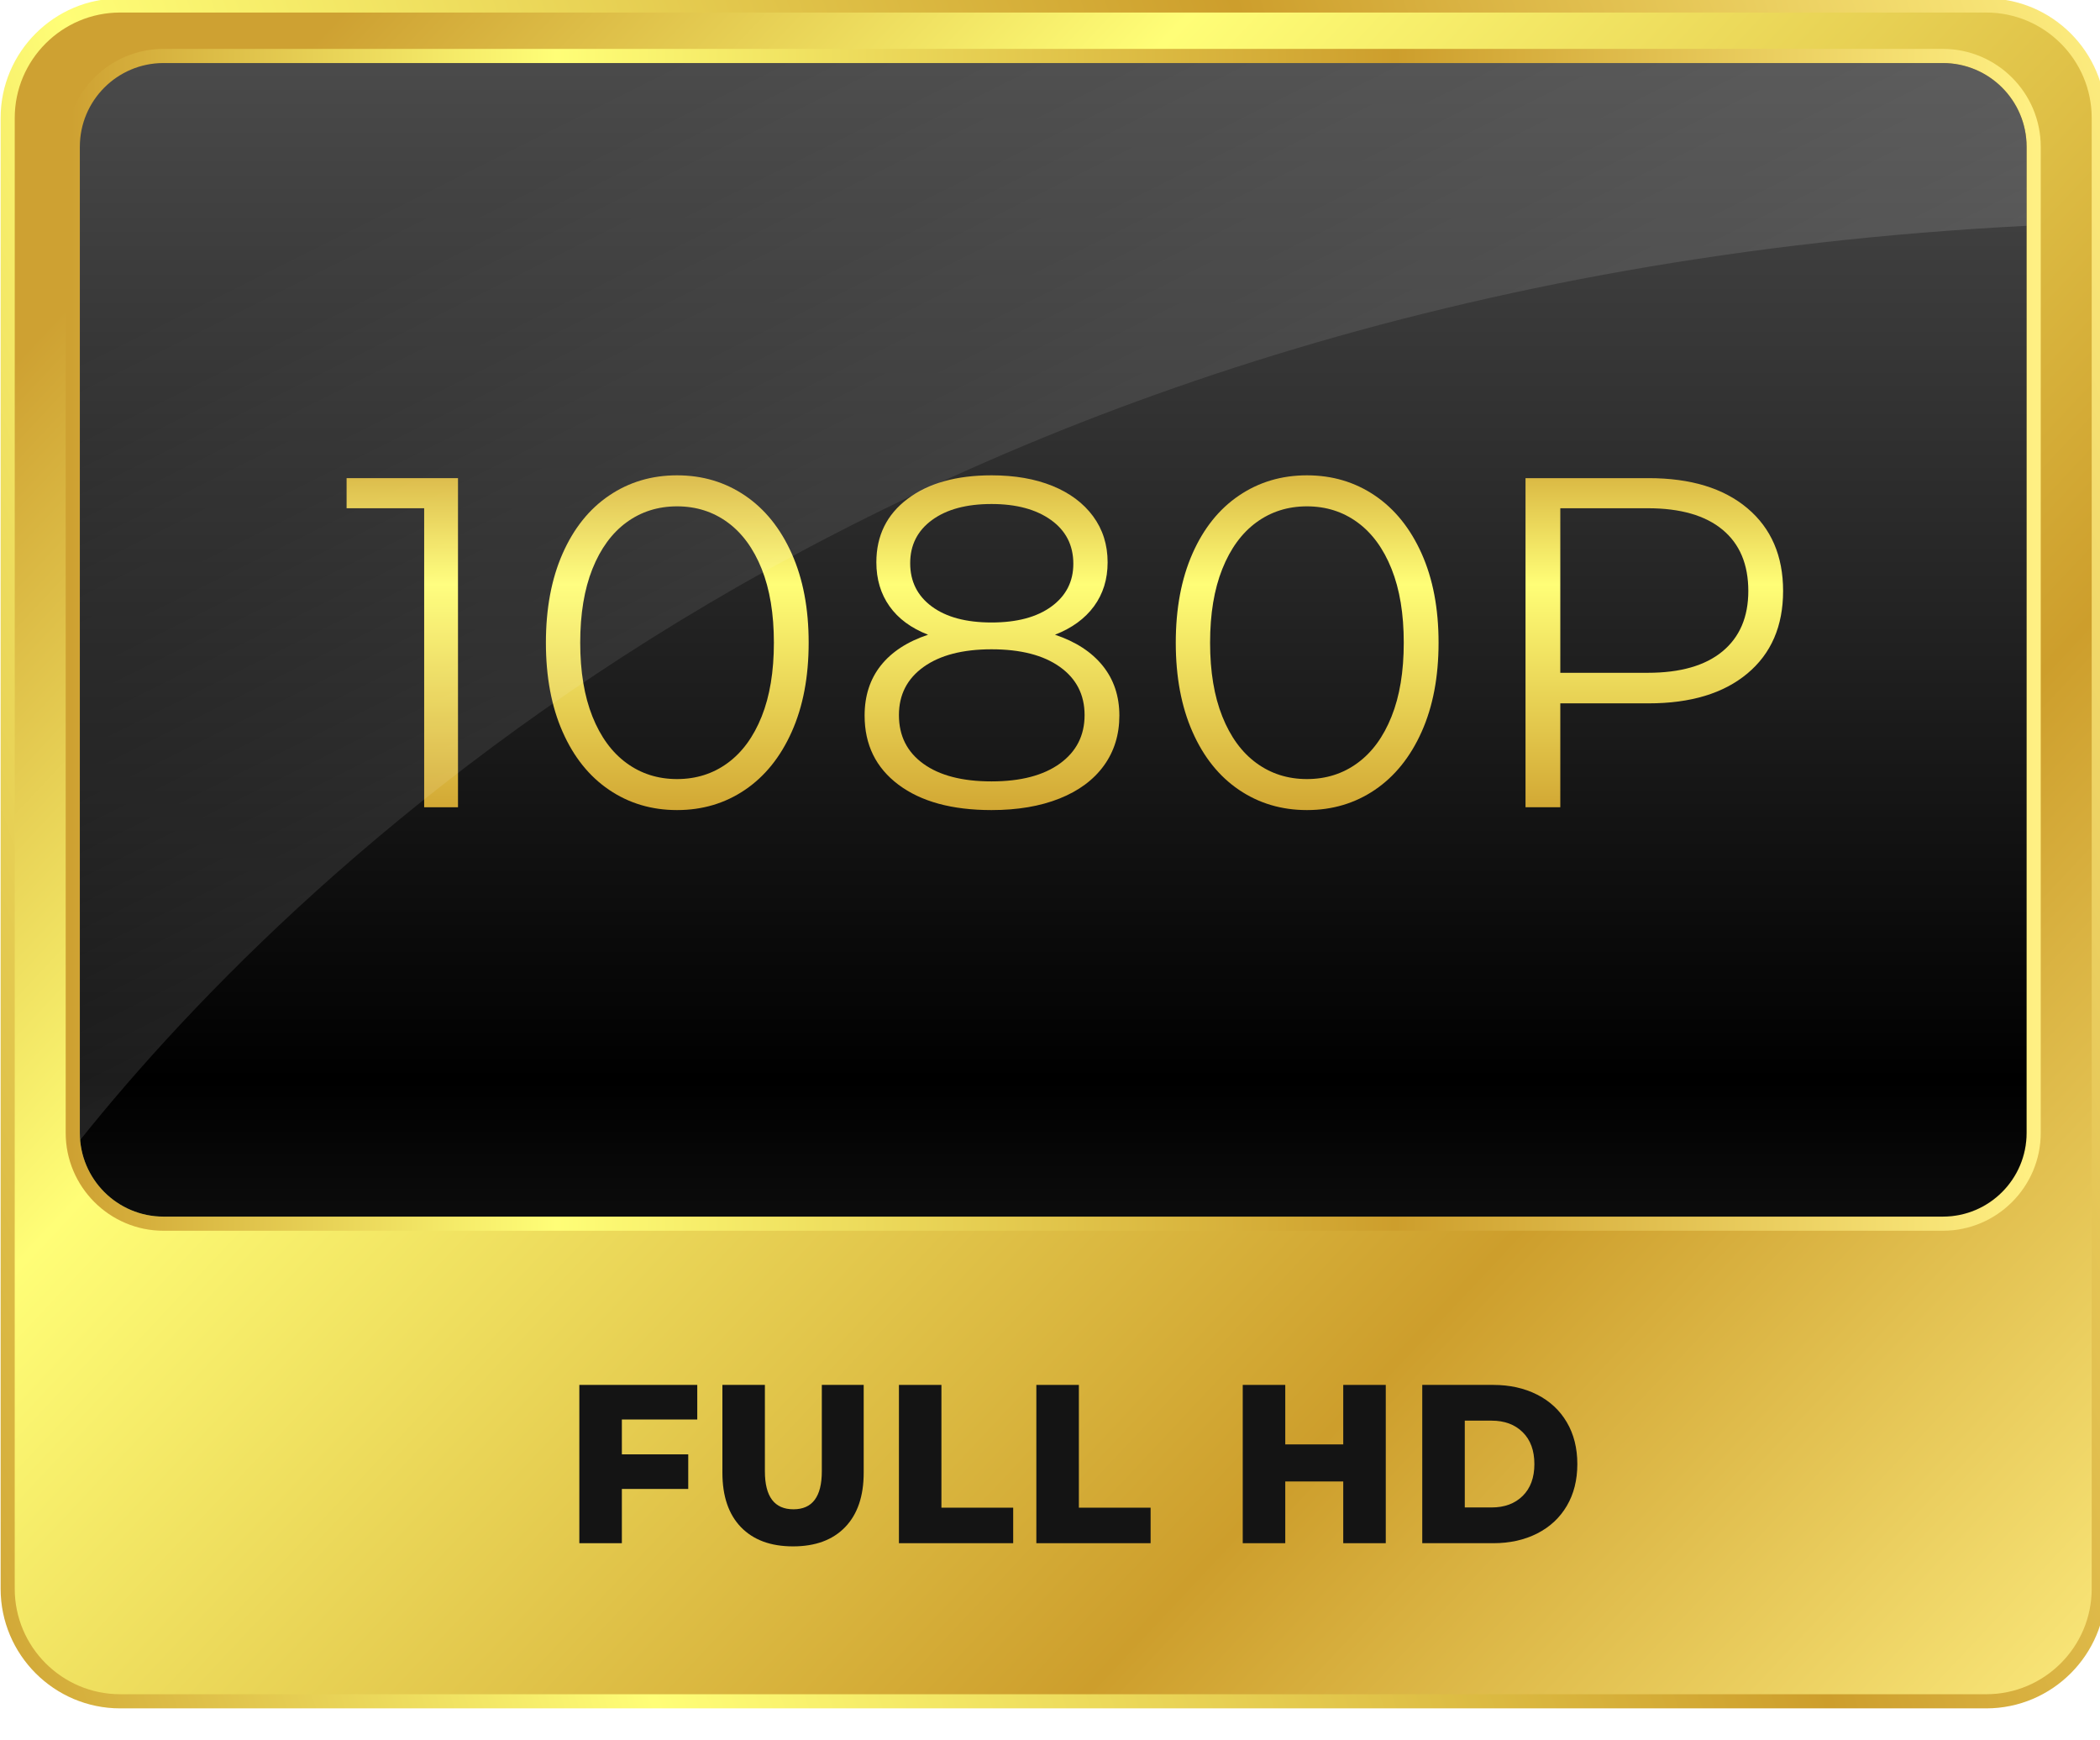
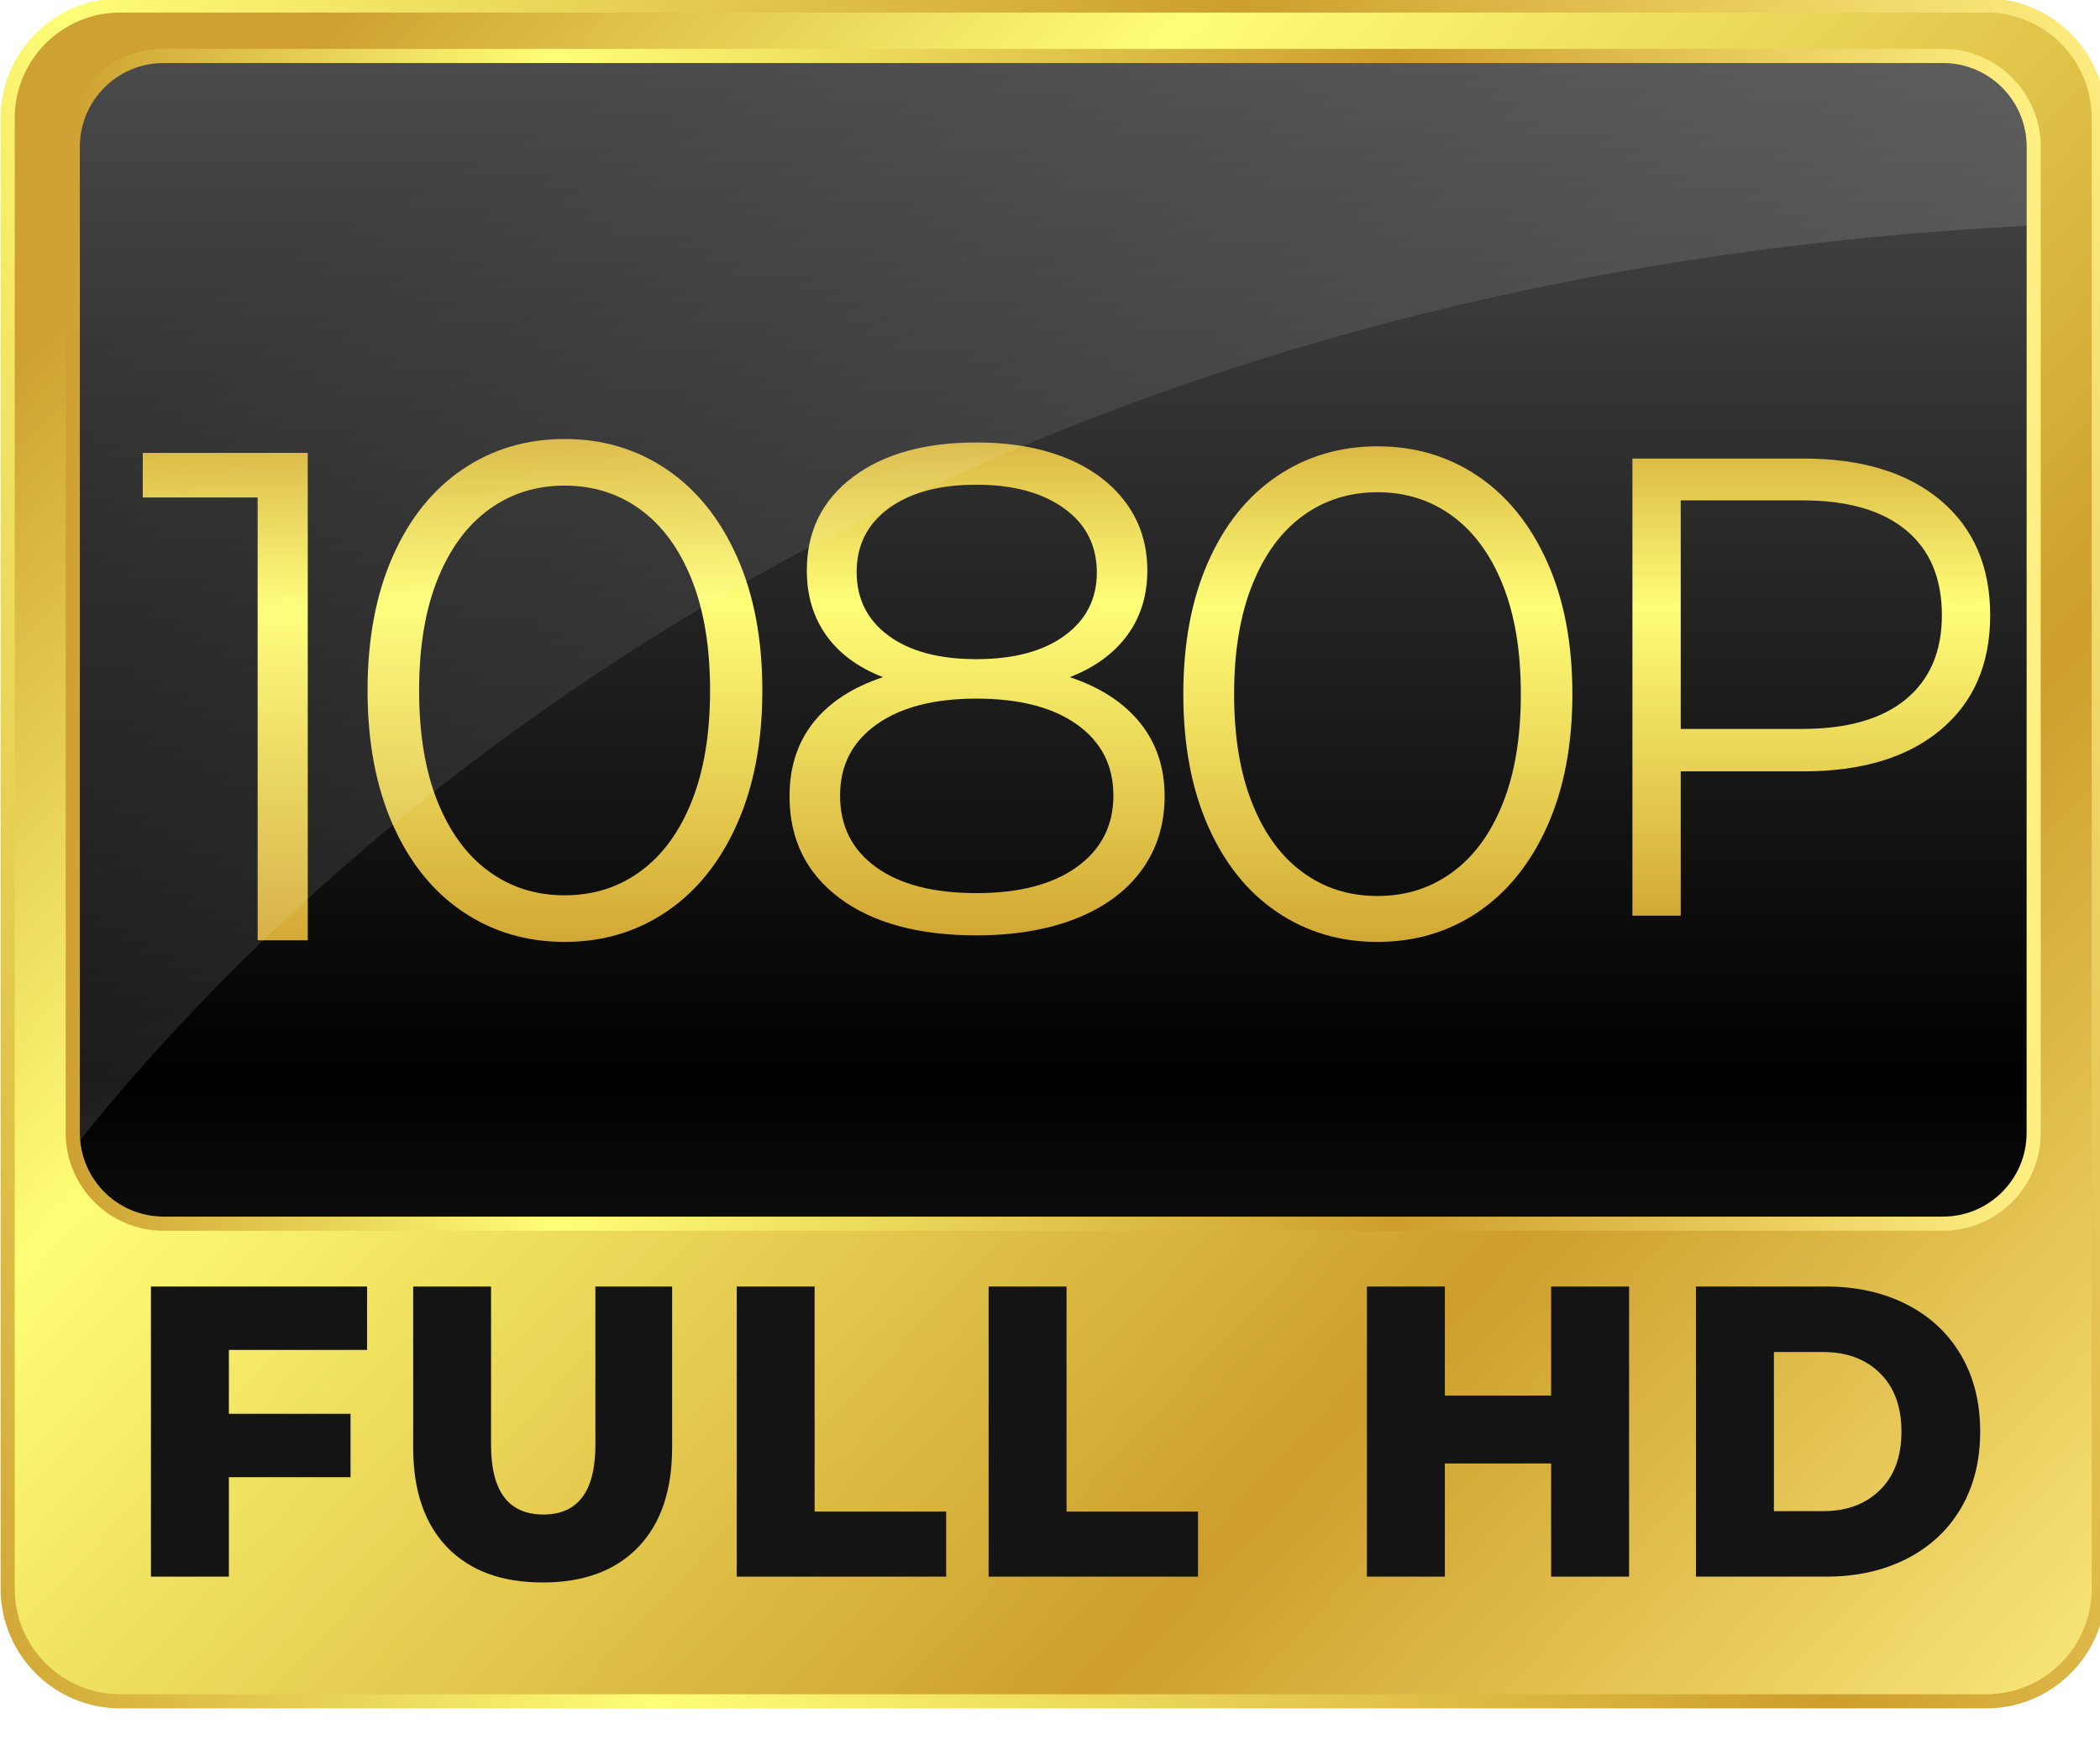
<svg xmlns="http://www.w3.org/2000/svg" version="1.2" viewBox="0 0 640 530" width="640" height="530">
  <defs>
-     <linearGradient id="g1" x2="1" gradientUnits="userSpaceOnUse" gradientTransform="matrix(562.646,528.199,-428.269,456.199,302.81,-212.044)">
+     <linearGradient id="g1" x2="1" gradientUnits="userSpaceOnUse" gradientTransform="matrix(562.646,528.199,-524.6,558.812,302.81,-212.044)">
      <stop offset="0" stop-color="#cea132" />
      <stop offset=".247" stop-color="#fffe77" />
      <stop offset=".674" stop-color="#cd9e2c" />
      <stop offset="1" stop-color="#fff083" />
    </linearGradient>
-     <linearGradient id="g2" x2="1" gradientUnits="userSpaceOnUse" gradientTransform="matrix(733.989,-267.15,216.949,596.063,-154.49,95.567)">
+     <linearGradient id="g2" x2="1" gradientUnits="userSpaceOnUse" gradientTransform="matrix(733.989,-267.15,241.843,664.459,-154.49,95.567)">
      <stop offset="0" stop-color="#cea132" />
      <stop offset=".247" stop-color="#fffe77" />
      <stop offset=".674" stop-color="#cd9e2c" />
      <stop offset="1" stop-color="#fff083" />
    </linearGradient>
-     <linearGradient id="g3" x2="1" gradientUnits="userSpaceOnUse" gradientTransform="matrix(0,-818.44,484.874,0,216.859,527.161)">
+     <linearGradient id="g3" x2="1" gradientUnits="userSpaceOnUse" gradientTransform="matrix(0,-818.44,1381.492,0,216.859,527.161)">
      <stop offset="0" stop-color="#cea132" />
      <stop offset=".247" stop-color="#fffe77" />
      <stop offset=".674" stop-color="#cd9e2c" />
      <stop offset="1" stop-color="#fff083" />
    </linearGradient>
-     <linearGradient id="g4" x2="1" gradientUnits="userSpaceOnUse" gradientTransform="matrix(601.917,0,0,360.106,20.019,14.903)">
+     <linearGradient id="g4" x2="1" gradientUnits="userSpaceOnUse" gradientTransform="matrix(601.917,0,0,360.108,20.019,14.903)">
      <stop offset="0" stop-color="#cea132" />
      <stop offset=".247" stop-color="#fffe77" />
      <stop offset=".674" stop-color="#cd9e2c" />
      <stop offset="1" stop-color="#fff083" />
    </linearGradient>
-     <linearGradient id="g5" x2="1" gradientUnits="userSpaceOnUse" gradientTransform="matrix(0,-818.44,484.874,0,216.859,527.161)">
+     <linearGradient id="g5" x2="1" gradientUnits="userSpaceOnUse" gradientTransform="matrix(0,-818.44,1381.492,0,216.859,527.161)">
      <stop offset="0" stop-color="#3b3b3b" />
      <stop offset=".246" stop-color="#000000" />
      <stop offset=".51" stop-color="#363636" />
      <stop offset=".748" stop-color="#646464" />
      <stop offset="1" stop-color="#101010" />
    </linearGradient>
-     <linearGradient id="g6" x2="1" gradientUnits="userSpaceOnUse" gradientTransform="matrix(0,179.164,-529.165,0,270.697,133.715)">
+     <linearGradient id="g6" x2="1" gradientUnits="userSpaceOnUse" gradientTransform="matrix(0,265.334,-89.829,0,287.971,120.266)">
      <stop offset="0" stop-color="#cea132" />
      <stop offset=".247" stop-color="#fffe77" />
      <stop offset=".674" stop-color="#cd9e2c" />
      <stop offset="1" stop-color="#fff083" />
    </linearGradient>
-     <linearGradient id="g7" x2="1" gradientUnits="userSpaceOnUse" gradientTransform="matrix(0,179.163,-228.201,0,271.371,133.716)">
+     <linearGradient id="g7" x2="1" gradientUnits="userSpaceOnUse" gradientTransform="matrix(0,269.165,-211.321,0,269.768,117.063)">
      <stop offset="0" stop-color="#cea132" />
      <stop offset=".247" stop-color="#fffe77" />
      <stop offset=".674" stop-color="#cd9e2c" />
      <stop offset="1" stop-color="#fff083" />
    </linearGradient>
-     <linearGradient id="g8" x2="1" gradientUnits="userSpaceOnUse" gradientTransform="matrix(0,179.163,-235.359,0,369.318,133.716)">
+     <linearGradient id="g8" x2="1" gradientUnits="userSpaceOnUse" gradientTransform="matrix(0,263.79,-200.79,0,396.418,118.457)">
      <stop offset="0" stop-color="#cea132" />
      <stop offset=".247" stop-color="#fffe77" />
      <stop offset=".674" stop-color="#cd9e2c" />
      <stop offset="1" stop-color="#fff083" />
    </linearGradient>
-     <linearGradient id="g9" x2="1" gradientUnits="userSpaceOnUse" gradientTransform="matrix(0,179.163,-228.201,0,463.335,133.716)">
+     <linearGradient id="g9" x2="1" gradientUnits="userSpaceOnUse" gradientTransform="matrix(0,265.255,-208.277,0,516.09,119.532)">
      <stop offset="0" stop-color="#cea132" />
      <stop offset=".247" stop-color="#fffe77" />
      <stop offset=".674" stop-color="#cd9e2c" />
      <stop offset="1" stop-color="#fff083" />
    </linearGradient>
-     <linearGradient id="g10" x2="1" gradientUnits="userSpaceOnUse" gradientTransform="matrix(0,179.164,-228.858,0,568.219,133.715)">
+     <linearGradient id="g10" x2="1" gradientUnits="userSpaceOnUse" gradientTransform="matrix(0,248.836,-194.791,0,640.97,123.092)">
      <stop offset="0" stop-color="#cea132" />
      <stop offset=".247" stop-color="#fffe77" />
      <stop offset=".674" stop-color="#cd9e2c" />
      <stop offset="1" stop-color="#fff083" />
    </linearGradient>
-     <linearGradient id="g11" x2="1" gradientUnits="userSpaceOnUse" gradientTransform="matrix(555.385,1154.045,-638.255,307.16,369.803,-67.882)">
+     <linearGradient id="g11" x2="1" gradientUnits="userSpaceOnUse" gradientTransform="matrix(555.385,1154.045,-2628.236,1264.838,369.803,-67.882)">
      <stop offset="0" stop-color="#000000" />
      <stop offset="1" stop-color="#b3b3b3" />
    </linearGradient>
  </defs>
  <style>
		.s0 { fill: url(#g1) } 
		.s1 { fill: url(#g2) } 
		.s2 { fill: url(#g3) } 
		.s3 { fill: url(#g4) } 
		.s4 { fill: url(#g5) } 
		.s5 { fill: url(#g6) } 
		.s6 { fill: url(#g7) } 
		.s7 { fill: url(#g8) } 
		.s8 { fill: url(#g9) } 
		.s9 { fill: url(#g10) } 
		.s10 { fill: #141414 } 
		.s11 { mix-blend-mode: screen;fill: url(#g11) } 
	</style>
  <g id="&lt;Group&gt;">
    <g id="&lt;Group&gt;">
      <path id="&lt;Path&gt;" class="s0" d="m605.33 518.38h-568.7c-18.94 0-34.29-15.35-34.29-34.29v-448.14c0-18.93 15.35-34.28 34.28-34.28h568.71c18.94 0 34.29 15.35 34.29 34.28v448.14c0 18.94-15.35 34.29-34.29 34.29z" />
      <path id="&lt;Compound Path&gt;" class="s1" d="m605.33 520.54h-568.71c-20.09 0-36.43-16.35-36.43-36.45v-448.14c0-20.09 16.34-36.44 36.43-36.44h568.71c20.09 0 36.44 16.35 36.44 36.44v448.14c0 20.1-16.35 36.45-36.44 36.45zm-568.71-516.72c-17.71 0-32.13 14.41-32.13 32.13v448.14c0 17.72 14.42 32.14 32.13 32.14h568.71c17.72 0 32.14-14.42 32.14-32.14v-448.14c0-17.72-14.42-32.13-32.14-32.13z" />
    </g>
    <g id="&lt;Group&gt;">
      <path id="&lt;Path&gt;" class="s2" d="m592.11 370.7h-542.27c-14.09 0-25.51-11.42-25.51-25.51v-300.46c0-14.1 11.42-25.52 25.51-25.52h542.27c14.09 0 25.52 11.42 25.52 25.52v300.46c0 14.09-11.43 25.51-25.52 25.51z" />
      <path id="&lt;Compound Path&gt;" class="s3" d="m592.11 14.9h-542.27c-16.44 0-29.82 13.38-29.82 29.83v300.46c0 16.44 13.38 29.82 29.82 29.82h542.27c16.45 0 29.83-13.38 29.83-29.82v-300.46c0-16.45-13.38-29.83-29.83-29.83zm0 4.31c14.1 0 25.52 11.42 25.52 25.52v300.46c0 14.09-11.42 25.51-25.52 25.51h-542.27c-14.09 0-25.51-11.42-25.51-25.51v-300.46c0-14.1 11.42-25.52 25.51-25.52z" />
    </g>
    <path id="&lt;Path&gt;" class="s4" d="m592.11 370.7h-542.27c-14.09 0-25.51-11.42-25.51-25.51v-300.46c0-14.1 11.42-25.52 25.51-25.52h542.27c14.09 0 25.52 11.42 25.52 25.52v300.46c0 14.09-11.43 25.51-25.52 25.51z" />
    <g id="&lt;Group&gt;">
-       <path id="&lt;Compound Path&gt;" class="s5" d="m139.58 145.69v100.28h-10.31v-91.11h-23.64v-9.17z" />
-       <path id="&lt;Compound Path&gt;" class="s6" d="m185.64 240.67q-9.1-6.16-14.18-17.69-5.09-11.53-5.09-27.15 0-15.61 5.09-27.15 5.08-11.53 14.18-17.69 9.09-6.16 20.7-6.16 11.6 0 20.7 6.16 9.1 6.16 14.25 17.69 5.16 11.54 5.16 27.15 0 15.62-5.16 27.15-5.15 11.53-14.25 17.69-9.1 6.16-20.7 6.16-11.61 0-20.7-6.16zm36.1-8.17q6.66-4.86 10.39-14.18 3.72-9.31 3.72-22.49 0-13.18-3.72-22.49-3.73-9.31-10.39-14.18-6.66-4.87-15.4-4.88-8.74 0.01-15.4 4.88-6.66 4.87-10.39 14.18-3.72 9.31-3.72 22.49 0 13.18 3.72 22.49 3.73 9.32 10.39 14.18 6.66 4.88 15.4 4.88 8.74 0 15.4-4.88z" />
-       <path id="&lt;Compound Path&gt;" class="s7" d="m336.06 202.85q5.08 6.3 5.08 15.19 0 8.73-4.72 15.25-4.73 6.52-13.54 10.03-8.81 3.51-20.7 3.51-18.05 0-28.37-7.74-10.31-7.73-10.31-21.05 0-9.03 4.94-15.26 4.94-6.23 14.4-9.38-7.74-3.01-11.75-8.67-4.01-5.66-4.01-13.4 0-12.17 9.53-19.34 9.52-7.16 25.57-7.16 10.6 0 18.55 3.22 7.95 3.23 12.39 9.24 4.44 6.02 4.44 14.04 0 7.74-4.15 13.4-4.16 5.66-11.89 8.67 9.45 3.15 14.54 9.45zm-13.04 29.8q7.52-5.45 7.52-14.76 0-9.31-7.52-14.68-7.52-5.37-20.84-5.37-13.18 0-20.7 5.37-7.52 5.37-7.52 14.68 0 9.46 7.45 14.83 7.44 5.37 20.77 5.37 13.32 0 20.84-5.44zm-39.04-47.85q6.59 4.87 18.2 4.87 11.6 0 18.26-4.87 6.67-4.87 6.67-13.04-0.01-8.45-6.81-13.32-6.81-4.87-18.12-4.87-11.46 0-18.12 4.87-6.67 4.87-6.67 13.18 0 8.31 6.59 13.18z" />
-       <path id="&lt;Compound Path&gt;" class="s8" d="m377.6 240.67q-9.1-6.16-14.18-17.69-5.09-11.53-5.09-27.15 0-15.61 5.09-27.15 5.08-11.53 14.18-17.69 9.1-6.16 20.7-6.16 11.61 0 20.71 6.16 9.09 6.16 14.25 17.69 5.16 11.54 5.16 27.15 0 15.62-5.16 27.15-5.16 11.53-14.25 17.69-9.1 6.16-20.71 6.16-11.6 0-20.7-6.16zm36.1-8.17q6.67-4.86 10.39-14.18 3.73-9.31 3.72-22.49 0.01-13.18-3.72-22.49-3.72-9.31-10.39-14.18-6.66-4.87-15.4-4.88-8.74 0.01-15.4 4.88-6.66 4.87-10.38 14.18-3.73 9.31-3.73 22.49 0 13.18 3.73 22.49 3.72 9.32 10.38 14.18 6.66 4.88 15.4 4.88 8.74 0 15.4-4.88z" />
-       <path id="&lt;Compound Path&gt;" class="s9" d="m532.54 154.86q10.88 9.17 10.88 25.21 0 16.05-10.88 25.14-10.89 9.1-30.09 9.1h-26.93v31.66h-10.6v-100.28h37.53q19.2 0 30.09 9.17zm-7.6 43.62q7.88-6.52 7.88-18.41 0-12.18-7.88-18.69-7.88-6.52-22.77-6.52h-26.65v50.14h26.65q14.89 0 22.77-6.52z" />
+       <path id="&lt;Compound Path&gt;" class="s5" d="m93.79 138v148.51h-15.27v-134.93h-35.01v-13.58z" />
+       <path id="&lt;Compound Path&gt;" class="s6" d="m140.97 277.75q-13.67-9.26-21.3-26.58-7.65-17.32-7.65-40.79 0-23.45 7.65-40.79 7.63-17.32 21.3-26.58 13.66-9.25 31.1-9.25 17.43 0 31.1 9.25 13.67 9.26 21.41 26.58 7.75 17.34 7.75 40.79 0 23.47-7.75 40.79-7.74 17.32-21.41 26.58-13.67 9.25-31.1 9.25-17.44 0-31.1-9.25zm54.24-12.28q10-7.3 15.6-21.3 5.59-13.99 5.59-33.79 0-19.8-5.59-33.79-5.6-13.98-15.6-21.3-10.01-7.32-23.14-7.33-13.13 0.01-23.14 7.33-10 7.32-15.61 21.3-5.59 13.99-5.59 33.79 0 19.8 5.59 33.79 5.61 14 15.61 21.3 10.01 7.33 23.14 7.33 13.13 0 23.14-7.33z" />
+       <path id="&lt;Compound Path&gt;" class="s7" d="m347.45 220.25q7.48 9.27 7.48 22.36 0 12.85-6.95 22.45-6.96 9.6-19.93 14.77-12.98 5.17-30.48 5.17-26.58 0-41.77-11.4-15.18-11.38-15.18-30.99 0-13.29 7.27-22.47 7.27-9.17 21.2-13.81-11.39-4.43-17.3-12.76-5.9-8.34-5.9-19.73 0-17.92 14.03-28.48 14.02-10.54 37.65-10.54 15.6 0 27.31 4.74 11.7 4.76 18.24 13.61 6.54 8.86 6.54 20.67 0 11.39-6.11 19.73-6.13 8.33-17.51 12.76 13.92 4.64 21.41 13.92zm-19.2 43.87q11.07-8.02 11.07-21.73 0-13.71-11.07-21.61-11.07-7.91-30.68-7.91-19.41 0-30.48 7.91-11.07 7.9-11.07 21.61 0 13.93 10.97 21.84 10.95 7.9 30.58 7.9 19.61 0 30.68-8.01zm-57.48-70.45q9.7 7.17 26.8 7.17 17.08 0 26.88-7.17 9.82-7.17 9.82-19.2-0.01-12.44-10.02-19.61-10.03-7.17-26.68-7.17-16.88 0-26.68 7.17-9.82 7.17-9.82 19.41 0 12.23 9.7 19.4z" />
+       <path id="&lt;Compound Path&gt;" class="s8" d="m389.16 277.88q-13.48-9.12-21-26.19-7.53-17.07-7.53-40.2 0-23.11 7.53-40.19 7.52-17.07 21-26.19 13.47-9.12 30.64-9.12 17.19 0 30.67 9.12 13.45 9.12 21.09 26.19 7.64 17.08 7.64 40.19 0 23.13-7.64 40.2-7.64 17.07-21.09 26.19-13.48 9.12-30.67 9.12-17.17 0-30.64-9.12zm53.44-12.1q9.88-7.19 15.39-20.99 5.52-13.78 5.5-33.3 0.02-19.51-5.5-33.29-5.51-13.79-15.39-21-9.86-7.21-22.8-7.22-12.94 0.01-22.8 7.22-9.86 7.21-15.36 21-5.53 13.78-5.53 33.29 0 19.52 5.53 33.3 5.5 13.8 15.36 20.99 9.86 7.23 22.8 7.23 12.94 0 22.8-7.23z" />
+       <path id="&lt;Compound Path&gt;" class="s9" d="m591.42 152.46q15.11 12.74 15.11 35.01 0 22.29-15.11 34.92-15.13 12.64-41.79 12.64h-37.41v43.97h-14.72v-139.28h52.13q26.66 0 41.79 12.74zm-10.56 60.58q10.95-9.05 10.95-25.57 0-16.91-10.95-25.95-10.94-9.06-31.62-9.06h-37.02v69.64h37.02q20.68 0 31.62-9.06z" />
    </g>
    <g id="&lt;Group&gt;">
-       <path id="&lt;Compound Path&gt;" class="s10" d="m189.52 432.52v10.62h20.23v10.54h-20.23v16.53h-12.96v-48.23h35.94v10.54z" />
-       <path id="&lt;Compound Path&gt;" class="s10" d="m225.81 465.32q-5.65-5.86-5.65-16.6v-26.74h12.95v26.32q0 11.58 8.71 11.58 8.64 0 8.64-11.58v-26.32h12.76v26.74q0 10.74-5.66 16.6-5.66 5.86-15.87 5.86-10.21 0-15.88-5.86z" />
-       <path id="&lt;Compound Path&gt;" class="s10" d="m273.96 421.98h12.95v37.41h21.87v10.82h-34.82z" />
-       <path id="&lt;Compound Path&gt;" class="s10" d="m315.84 421.98h12.96v37.41h21.86v10.82h-34.82z" />
-       <path id="&lt;Compound Path&gt;" class="s10" d="m422.33 421.98v48.23h-12.96v-18.81h-17.67v18.81h-12.96v-48.23h12.96v18.13h17.67v-18.13z" />
-       <path id="&lt;Compound Path&gt;" class="s10" d="m433.45 421.98h21.67q7.52 0.01 13.35 2.97 5.82 2.96 9.03 8.4 3.21 5.45 3.21 12.75 0 7.3-3.21 12.75-3.21 5.44-9.03 8.4-5.83 2.96-13.35 2.96h-21.67zm21.14 37.34q5.9 0 9.46-3.51 3.57-3.51 3.57-9.71 0-6.21-3.57-9.72-3.56-3.51-9.46-3.51h-8.18v26.45z" />
+       <path id="&lt;Compound Path&gt;" class="s10" d="m69.75 411.32v19.46h37.08v19.32h-37.08v30.3h-23.75v-88.4h65.88v19.32z" />
+       <path id="&lt;Compound Path&gt;" class="s10" d="m136.27 471.44q-10.35-10.74-10.35-30.43v-49.01h23.73v48.24q0 21.23 15.97 21.23 15.83 0 15.83-21.23v-48.24h23.39v49.01q0 19.69-10.37 30.43-10.38 10.74-29.09 10.74-18.72 0-29.11-10.74z" />
+       <path id="&lt;Compound Path&gt;" class="s10" d="m224.53 392h23.73v68.57h40.09v19.83h-63.82z" />
+       <path id="&lt;Compound Path&gt;" class="s10" d="m301.29 392h23.75v68.57h40.07v19.83h-63.82z" />
+       <path id="&lt;Compound Path&gt;" class="s10" d="m496.48 392v88.4h-23.76v-34.48h-32.38v34.48h-23.76v-88.4h23.76v33.23h32.38v-33.23z" />
+       <path id="&lt;Compound Path&gt;" class="s10" d="m516.86 392h39.72q13.78 0.02 24.47 5.44 10.67 5.43 16.55 15.4 5.88 9.99 5.88 23.37 0 13.38-5.88 23.37-5.88 9.97-16.55 15.4-10.69 5.42-24.47 5.42h-39.72zm38.75 68.44q10.81 0 17.34-6.43 6.54-6.43 6.54-17.8 0-11.38-6.54-17.81-6.53-6.44-17.34-6.44h-14.99v48.48z" />
    </g>
    <path id="&lt;Path&gt;" class="s11" d="m592.11 19.21h-542.27c-14.09 0-25.51 11.42-25.51 25.52v300.46q0.01 1.08 0.11 2.15c66.44-82.96 247.99-260.88 593.19-278.54v-24.07c0-14.1-11.43-25.52-25.52-25.52z" />
  </g>
  <g id="Layer 1">
	</g>
</svg>
